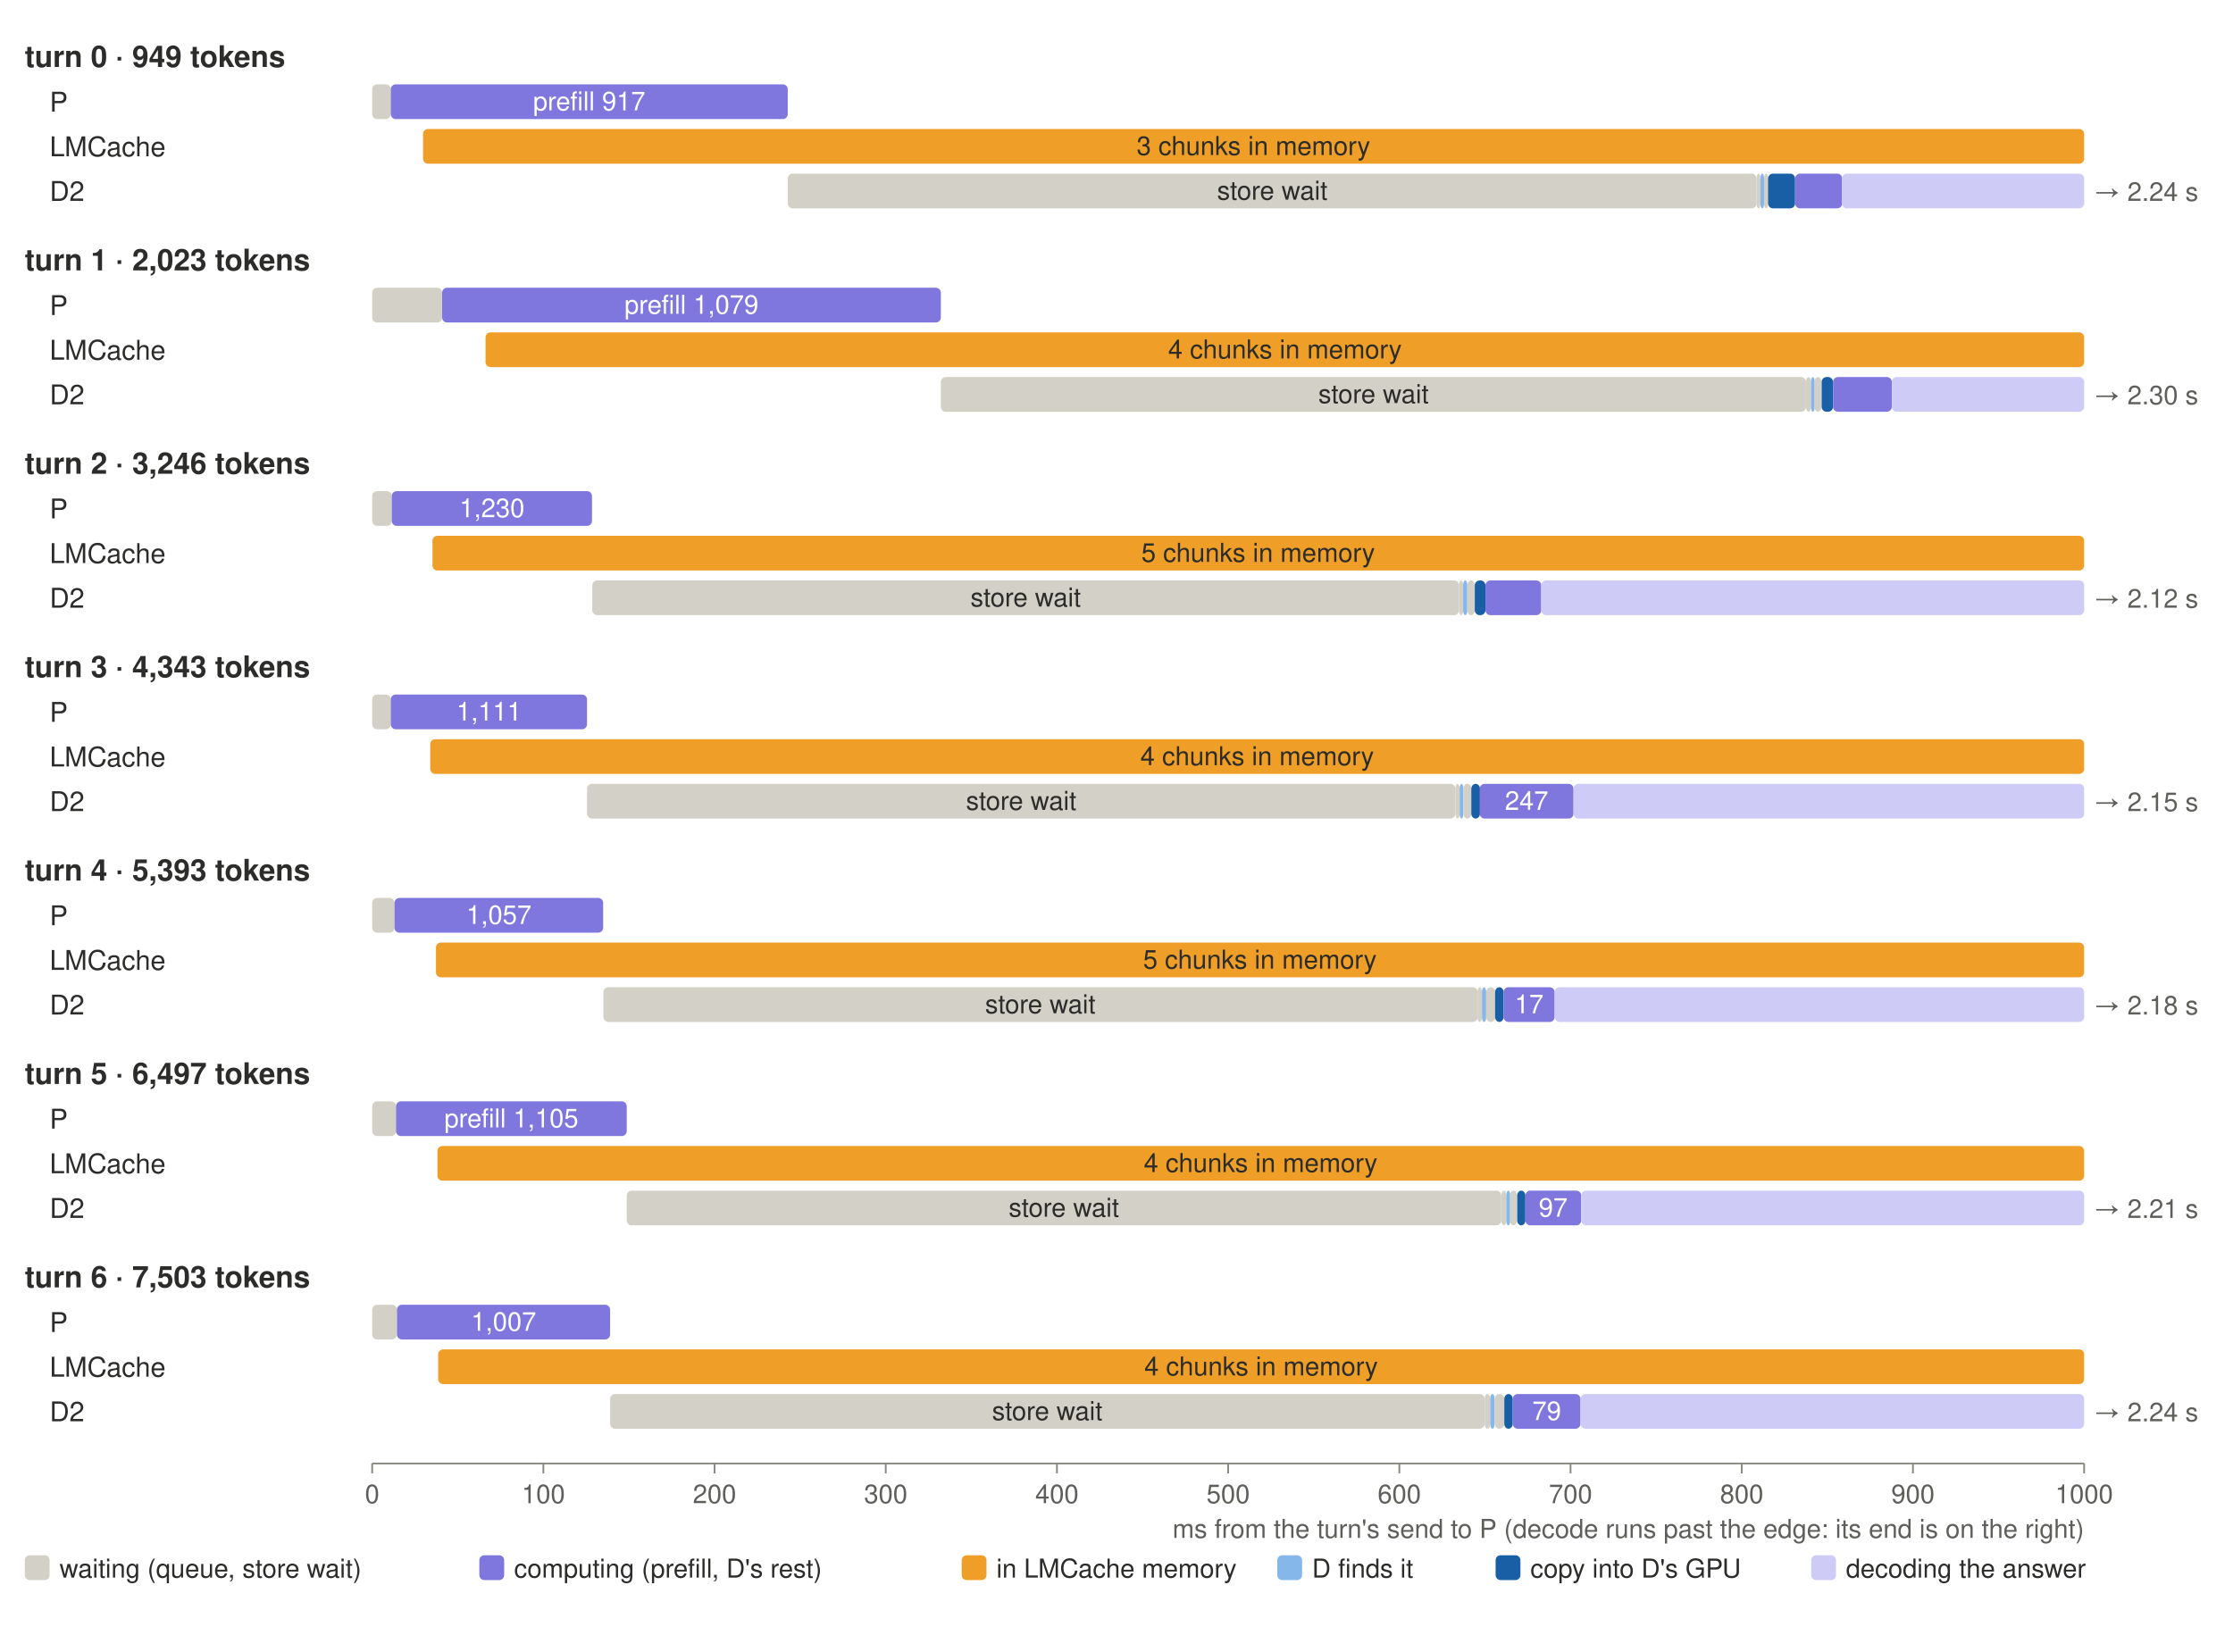
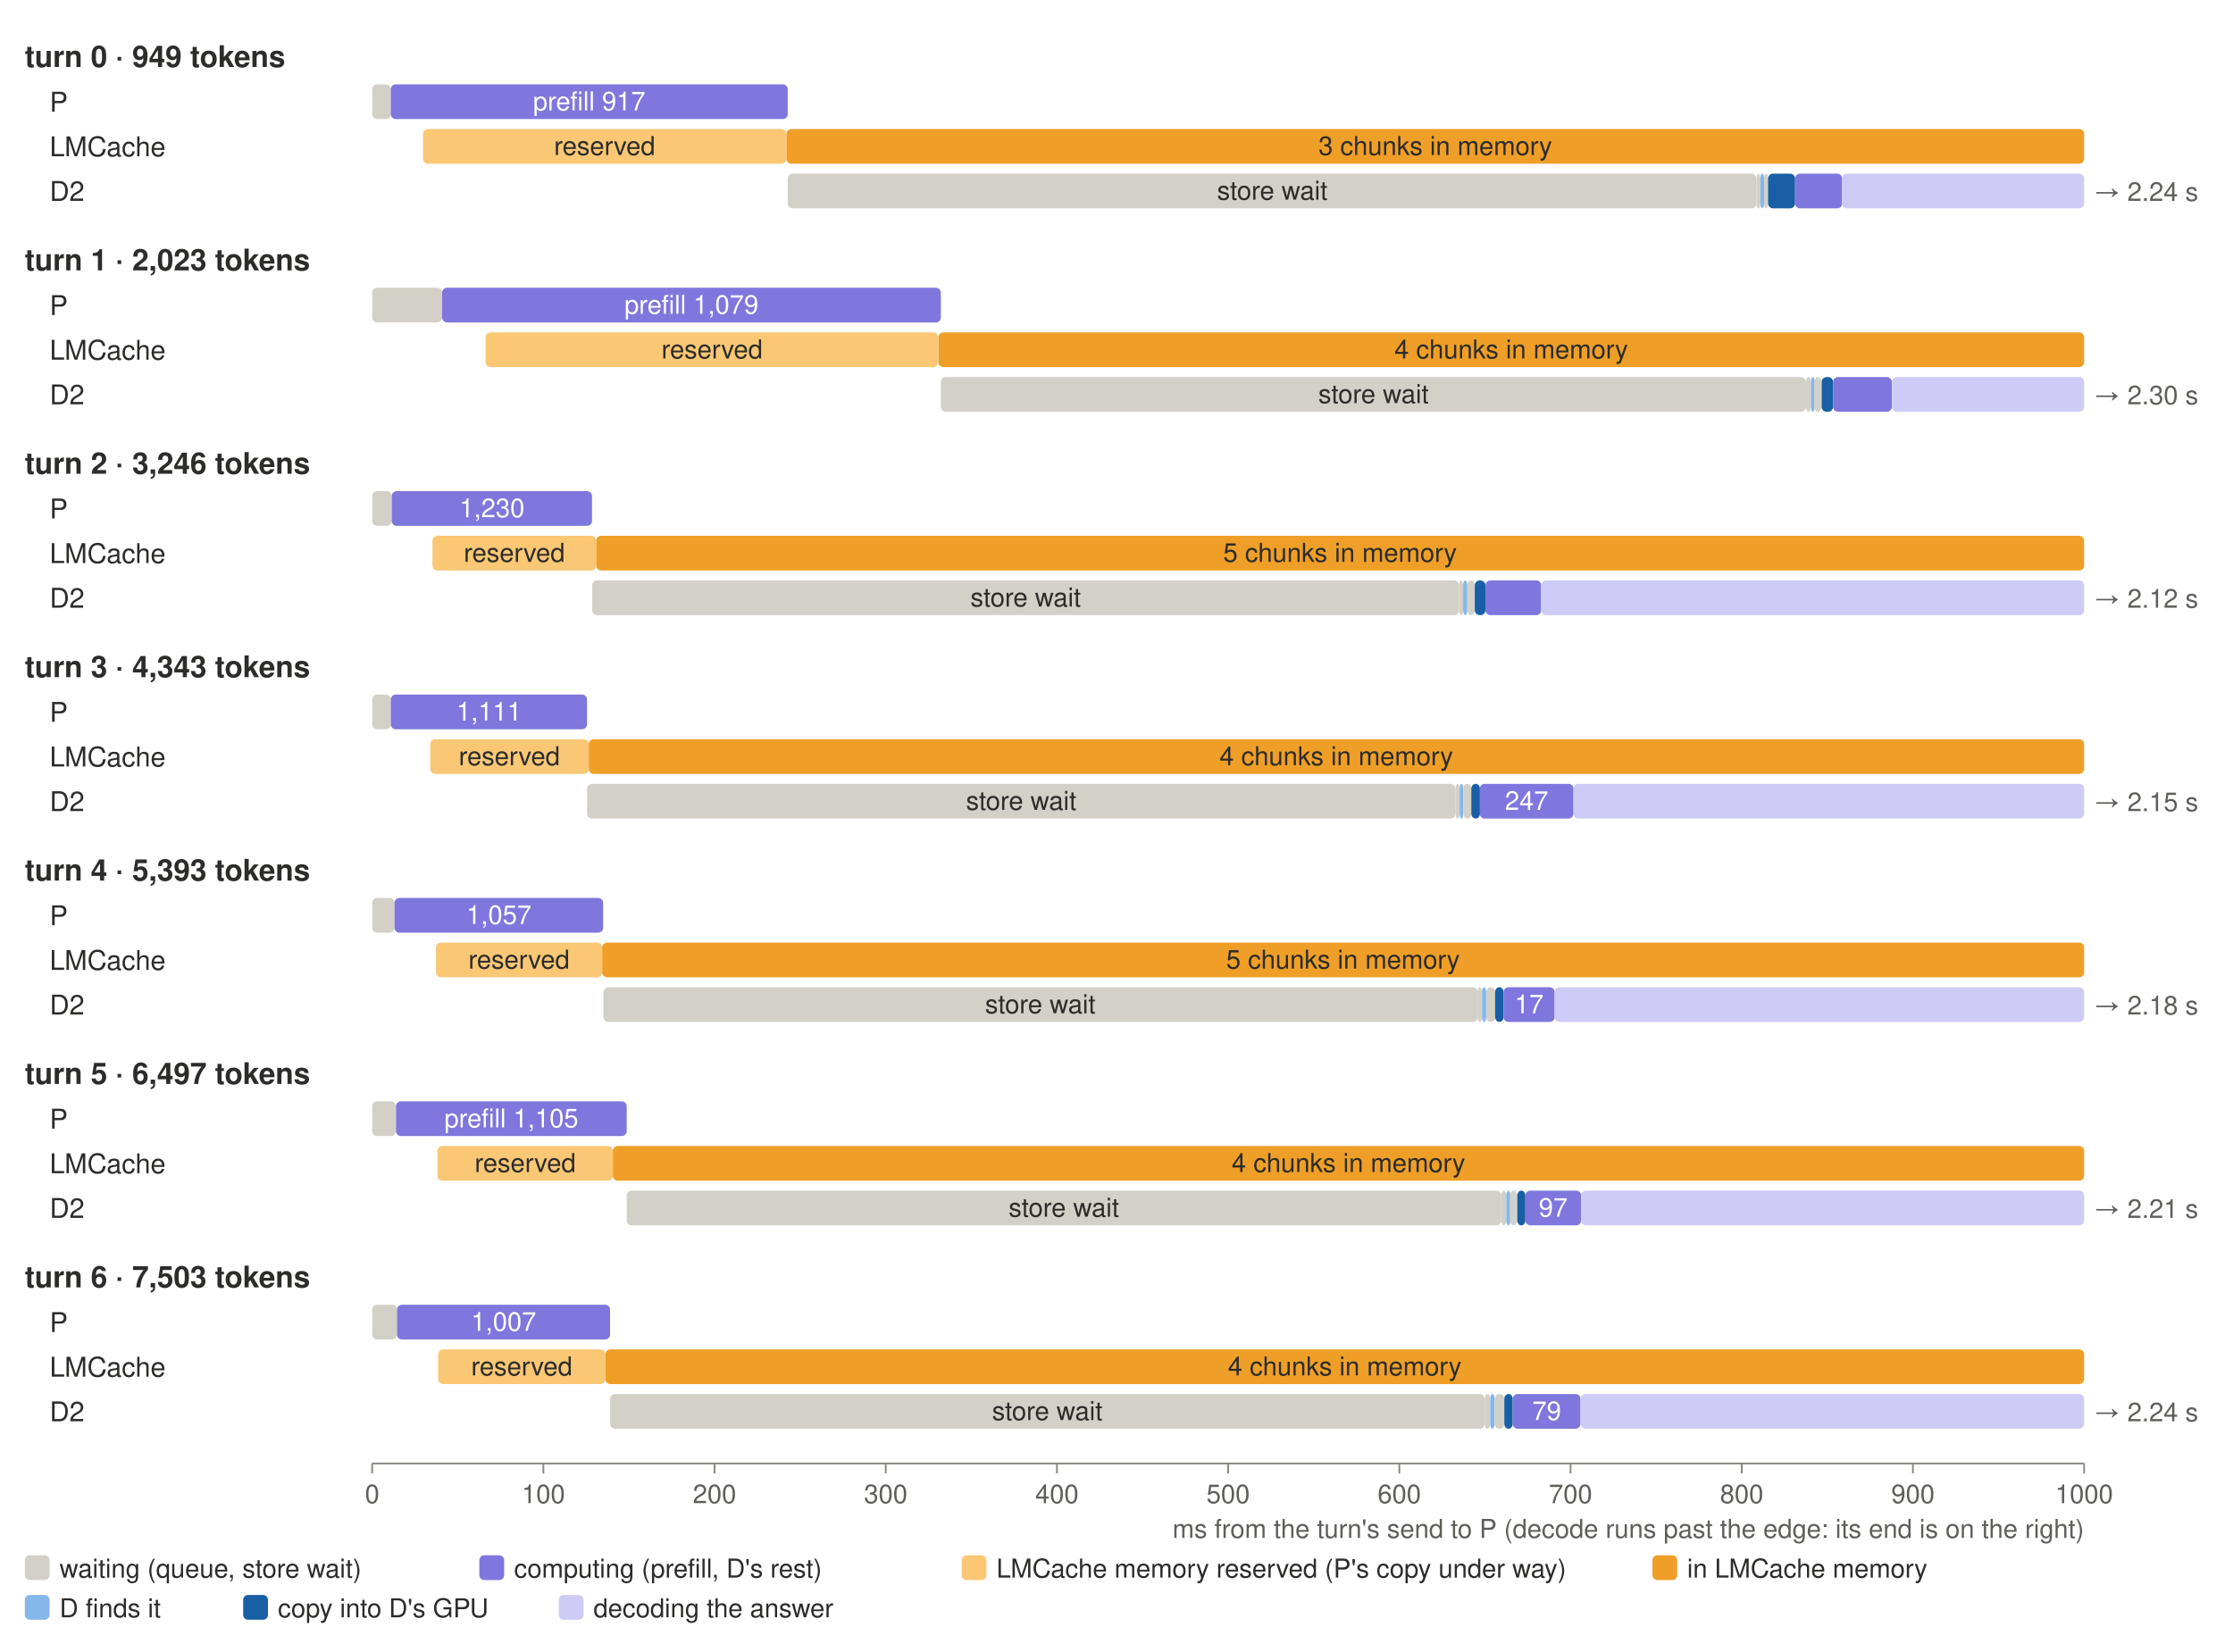
<svg xmlns="http://www.w3.org/2000/svg" width="900" height="666" viewBox="0 0 900 666" font-family="Helvetica, Arial, sans-serif">
  <rect width="900" height="666" fill="#ffffff" />
  <text x="10.0" y="27" font-size="12" font-weight="600" text-anchor="start" fill="#2C2C2A">turn 0 · 949 tokens</text>
  <text x="20.0" y="45" font-size="11" font-weight="400" text-anchor="start" fill="#2C2C2A">P</text>
  <rect x="150.0" y="34" width="7.5" height="14" rx="2" fill="#D3D1C7" />
  <rect x="157.5" y="34" width="160.0" height="14" rx="2" fill="#7F77DD" />
  <text x="237.5" y="44.5" text-anchor="middle" font-size="10.5" fill="#ffffff">prefill 917</text>
  <text x="20.0" y="63" font-size="11" font-weight="400" text-anchor="start" fill="#2C2C2A">LMCache</text>
-   <rect x="170.5" y="52" width="669.5" height="14" rx="2" fill="#EF9F27" />
-   <text x="505.2" y="62.5" text-anchor="middle" font-size="10.5" fill="#2C2C2A">3 chunks in memory</text>
+   <rect x="170.5" y="52" width="146.5" height="14" rx="2" fill="#FAC775" />
+   <text x="243.7" y="62.5" text-anchor="middle" font-size="10.5" fill="#2C2C2A">reserved</text>
+   <rect x="317.0" y="52" width="523.0" height="14" rx="2" fill="#EF9F27" />
+   <text x="578.5" y="62.5" text-anchor="middle" font-size="10.5" fill="#2C2C2A">3 chunks in memory</text>
  <text x="20.0" y="81" font-size="11" font-weight="400" text-anchor="start" fill="#2C2C2A">D2</text>
  <rect x="317.5" y="70" width="390.5" height="14" rx="2" fill="#D3D1C7" />
  <text x="512.8" y="80.5" text-anchor="middle" font-size="10.5" fill="#2C2C2A">store wait</text>
  <rect x="708.0" y="70" width="1.5" height="14" rx="2" fill="#D3D1C7" />
  <rect x="709.5" y="70" width="1.5" height="14" rx="2" fill="#85B7EB" />
  <rect x="711.0" y="70" width="1.6" height="14" rx="2" fill="#D3D1C7" />
  <rect x="712.6" y="70" width="10.9" height="14" rx="2" fill="#185FA5" />
  <rect x="723.5" y="70" width="19.0" height="14" rx="2" fill="#7F77DD" />
  <rect x="742.4" y="70" width="97.6" height="14" rx="2" fill="#CECBF6" />
  <text x="844.0" y="81" font-size="10.5" font-weight="400" text-anchor="start" fill="#5F5E5A">→ 2.24 s</text>
  <text x="10.0" y="109" font-size="12" font-weight="600" text-anchor="start" fill="#2C2C2A">turn 1 · 2,023 tokens</text>
  <text x="20.0" y="127" font-size="11" font-weight="400" text-anchor="start" fill="#2C2C2A">P</text>
  <rect x="150.0" y="116" width="28.2" height="14" rx="2" fill="#D3D1C7" />
  <rect x="178.2" y="116" width="201.0" height="14" rx="2" fill="#7F77DD" />
  <text x="278.7" y="126.5" text-anchor="middle" font-size="10.5" fill="#ffffff">prefill 1,079</text>
  <text x="20.0" y="145" font-size="11" font-weight="400" text-anchor="start" fill="#2C2C2A">LMCache</text>
-   <rect x="195.7" y="134" width="644.3" height="14" rx="2" fill="#EF9F27" />
-   <text x="517.9" y="144.5" text-anchor="middle" font-size="10.5" fill="#2C2C2A">4 chunks in memory</text>
+   <rect x="195.7" y="134" width="182.4" height="14" rx="2" fill="#FAC775" />
+   <text x="287.0" y="144.5" text-anchor="middle" font-size="10.5" fill="#2C2C2A">reserved</text>
+   <rect x="378.2" y="134" width="461.8" height="14" rx="2" fill="#EF9F27" />
+   <text x="609.1" y="144.5" text-anchor="middle" font-size="10.5" fill="#2C2C2A">4 chunks in memory</text>
  <text x="20.0" y="163" font-size="11" font-weight="400" text-anchor="start" fill="#2C2C2A">D2</text>
  <rect x="379.2" y="152" width="348.7" height="14" rx="2" fill="#D3D1C7" />
  <text x="553.6" y="162.5" text-anchor="middle" font-size="10.5" fill="#2C2C2A">store wait</text>
  <rect x="727.9" y="152" width="2.0" height="14" rx="2" fill="#D3D1C7" />
  <rect x="729.9" y="152" width="1.5" height="14" rx="2" fill="#85B7EB" />
  <rect x="731.3" y="152" width="2.8" height="14" rx="2" fill="#D3D1C7" />
  <rect x="734.2" y="152" width="4.6" height="14" rx="2" fill="#185FA5" />
  <rect x="738.8" y="152" width="23.7" height="14" rx="2" fill="#7F77DD" />
  <rect x="762.5" y="152" width="77.5" height="14" rx="2" fill="#CECBF6" />
  <text x="844.0" y="163" font-size="10.5" font-weight="400" text-anchor="start" fill="#5F5E5A">→ 2.30 s</text>
  <text x="10.0" y="191" font-size="12" font-weight="600" text-anchor="start" fill="#2C2C2A">turn 2 · 3,246 tokens</text>
  <text x="20.0" y="209" font-size="11" font-weight="400" text-anchor="start" fill="#2C2C2A">P</text>
  <rect x="150.0" y="198" width="7.9" height="14" rx="2" fill="#D3D1C7" />
  <rect x="157.9" y="198" width="80.7" height="14" rx="2" fill="#7F77DD" />
  <text x="198.3" y="208.5" text-anchor="middle" font-size="10.5" fill="#ffffff">1,230</text>
  <text x="20.0" y="227" font-size="11" font-weight="400" text-anchor="start" fill="#2C2C2A">LMCache</text>
-   <rect x="174.3" y="216" width="665.7" height="14" rx="2" fill="#EF9F27" />
-   <text x="507.1" y="226.5" text-anchor="middle" font-size="10.5" fill="#2C2C2A">5 chunks in memory</text>
+   <rect x="174.3" y="216" width="66.0" height="14" rx="2" fill="#FAC775" />
+   <text x="207.3" y="226.5" text-anchor="middle" font-size="10.5" fill="#2C2C2A">reserved</text>
+   <rect x="240.3" y="216" width="599.7" height="14" rx="2" fill="#EF9F27" />
+   <text x="540.1" y="226.5" text-anchor="middle" font-size="10.5" fill="#2C2C2A">5 chunks in memory</text>
  <text x="20.0" y="245" font-size="11" font-weight="400" text-anchor="start" fill="#2C2C2A">D2</text>
  <rect x="238.7" y="234" width="349.4" height="14" rx="2" fill="#D3D1C7" />
  <text x="413.4" y="244.5" text-anchor="middle" font-size="10.5" fill="#2C2C2A">store wait</text>
  <rect x="588.1" y="234" width="1.6" height="14" rx="2" fill="#D3D1C7" />
  <rect x="589.7" y="234" width="1.7" height="14" rx="2" fill="#85B7EB" />
  <rect x="591.4" y="234" width="3.0" height="14" rx="2" fill="#D3D1C7" />
  <rect x="594.4" y="234" width="4.3" height="14" rx="2" fill="#185FA5" />
  <rect x="598.7" y="234" width="22.5" height="14" rx="2" fill="#7F77DD" />
  <rect x="621.2" y="234" width="218.8" height="14" rx="2" fill="#CECBF6" />
  <text x="844.0" y="245" font-size="10.5" font-weight="400" text-anchor="start" fill="#5F5E5A">→ 2.12 s</text>
  <text x="10.0" y="273" font-size="12" font-weight="600" text-anchor="start" fill="#2C2C2A">turn 3 · 4,343 tokens</text>
  <text x="20.0" y="291" font-size="11" font-weight="400" text-anchor="start" fill="#2C2C2A">P</text>
  <rect x="150.0" y="280" width="7.5" height="14" rx="2" fill="#D3D1C7" />
  <rect x="157.5" y="280" width="79.1" height="14" rx="2" fill="#7F77DD" />
  <text x="197.1" y="290.5" text-anchor="middle" font-size="10.5" fill="#ffffff">1,111</text>
  <text x="20.0" y="309" font-size="11" font-weight="400" text-anchor="start" fill="#2C2C2A">LMCache</text>
-   <rect x="173.4" y="298" width="666.6" height="14" rx="2" fill="#EF9F27" />
-   <text x="506.7" y="308.5" text-anchor="middle" font-size="10.5" fill="#2C2C2A">4 chunks in memory</text>
+   <rect x="173.4" y="298" width="63.9" height="14" rx="2" fill="#FAC775" />
+   <text x="205.3" y="308.5" text-anchor="middle" font-size="10.5" fill="#2C2C2A">reserved</text>
+   <rect x="237.3" y="298" width="602.7" height="14" rx="2" fill="#EF9F27" />
+   <text x="538.6" y="308.5" text-anchor="middle" font-size="10.5" fill="#2C2C2A">4 chunks in memory</text>
  <text x="20.0" y="327" font-size="11" font-weight="400" text-anchor="start" fill="#2C2C2A">D2</text>
  <rect x="236.6" y="316" width="350.0" height="14" rx="2" fill="#D3D1C7" />
  <text x="411.6" y="326.5" text-anchor="middle" font-size="10.5" fill="#2C2C2A">store wait</text>
  <rect x="586.6" y="316" width="1.7" height="14" rx="2" fill="#D3D1C7" />
  <rect x="588.3" y="316" width="1.5" height="14" rx="2" fill="#85B7EB" />
  <rect x="589.8" y="316" width="3.2" height="14" rx="2" fill="#D3D1C7" />
  <rect x="593.0" y="316" width="3.5" height="14" rx="2" fill="#185FA5" />
  <rect x="596.4" y="316" width="37.8" height="14" rx="2" fill="#7F77DD" />
  <text x="615.3" y="326.5" text-anchor="middle" font-size="10.5" fill="#ffffff">247</text>
  <rect x="634.2" y="316" width="205.8" height="14" rx="2" fill="#CECBF6" />
  <text x="844.0" y="327" font-size="10.5" font-weight="400" text-anchor="start" fill="#5F5E5A">→ 2.15 s</text>
  <text x="10.0" y="355" font-size="12" font-weight="600" text-anchor="start" fill="#2C2C2A">turn 4 · 5,393 tokens</text>
  <text x="20.0" y="373" font-size="11" font-weight="400" text-anchor="start" fill="#2C2C2A">P</text>
  <rect x="150.0" y="362" width="9.0" height="14" rx="2" fill="#D3D1C7" />
  <rect x="159.0" y="362" width="84.1" height="14" rx="2" fill="#7F77DD" />
  <text x="201.1" y="372.5" text-anchor="middle" font-size="10.5" fill="#ffffff">1,057</text>
  <text x="20.0" y="391" font-size="11" font-weight="400" text-anchor="start" fill="#2C2C2A">LMCache</text>
-   <rect x="175.7" y="380" width="664.3" height="14" rx="2" fill="#EF9F27" />
-   <text x="507.8" y="390.5" text-anchor="middle" font-size="10.5" fill="#2C2C2A">5 chunks in memory</text>
+   <rect x="175.7" y="380" width="67.0" height="14" rx="2" fill="#FAC775" />
+   <text x="209.2" y="390.5" text-anchor="middle" font-size="10.5" fill="#2C2C2A">reserved</text>
+   <rect x="242.7" y="380" width="597.3" height="14" rx="2" fill="#EF9F27" />
+   <text x="541.3" y="390.5" text-anchor="middle" font-size="10.5" fill="#2C2C2A">5 chunks in memory</text>
  <text x="20.0" y="409" font-size="11" font-weight="400" text-anchor="start" fill="#2C2C2A">D2</text>
  <rect x="243.2" y="398" width="352.4" height="14" rx="2" fill="#D3D1C7" />
  <text x="419.3" y="408.5" text-anchor="middle" font-size="10.5" fill="#2C2C2A">store wait</text>
  <rect x="595.5" y="398" width="1.8" height="14" rx="2" fill="#D3D1C7" />
  <rect x="597.3" y="398" width="1.7" height="14" rx="2" fill="#85B7EB" />
  <rect x="599.0" y="398" width="3.7" height="14" rx="2" fill="#D3D1C7" />
  <rect x="602.6" y="398" width="3.4" height="14" rx="2" fill="#185FA5" />
  <rect x="606.0" y="398" width="20.6" height="14" rx="2" fill="#7F77DD" />
  <text x="616.3" y="408.5" text-anchor="middle" font-size="10.5" fill="#ffffff">17</text>
  <rect x="626.6" y="398" width="213.4" height="14" rx="2" fill="#CECBF6" />
  <text x="844.0" y="409" font-size="10.5" font-weight="400" text-anchor="start" fill="#5F5E5A">→ 2.18 s</text>
  <text x="10.0" y="437" font-size="12" font-weight="600" text-anchor="start" fill="#2C2C2A">turn 5 · 6,497 tokens</text>
  <text x="20.0" y="455" font-size="11" font-weight="400" text-anchor="start" fill="#2C2C2A">P</text>
  <rect x="150.0" y="444" width="9.6" height="14" rx="2" fill="#D3D1C7" />
  <rect x="159.6" y="444" width="93.0" height="14" rx="2" fill="#7F77DD" />
  <text x="206.1" y="454.5" text-anchor="middle" font-size="10.5" fill="#ffffff">prefill 1,105</text>
  <text x="20.0" y="473" font-size="11" font-weight="400" text-anchor="start" fill="#2C2C2A">LMCache</text>
-   <rect x="176.3" y="462" width="663.7" height="14" rx="2" fill="#EF9F27" />
-   <text x="508.1" y="472.5" text-anchor="middle" font-size="10.5" fill="#2C2C2A">4 chunks in memory</text>
+   <rect x="176.3" y="462" width="70.7" height="14" rx="2" fill="#FAC775" />
+   <text x="211.7" y="472.5" text-anchor="middle" font-size="10.5" fill="#2C2C2A">reserved</text>
+   <rect x="247.0" y="462" width="593.0" height="14" rx="2" fill="#EF9F27" />
+   <text x="543.5" y="472.5" text-anchor="middle" font-size="10.5" fill="#2C2C2A">4 chunks in memory</text>
  <text x="20.0" y="491" font-size="11" font-weight="400" text-anchor="start" fill="#2C2C2A">D2</text>
  <rect x="252.6" y="480" width="352.5" height="14" rx="2" fill="#D3D1C7" />
  <text x="428.8" y="490.5" text-anchor="middle" font-size="10.5" fill="#2C2C2A">store wait</text>
  <rect x="605.1" y="480" width="2.0" height="14" rx="2" fill="#D3D1C7" />
  <rect x="607.1" y="480" width="1.6" height="14" rx="2" fill="#85B7EB" />
  <rect x="608.6" y="480" width="2.8" height="14" rx="2" fill="#D3D1C7" />
  <rect x="611.5" y="480" width="3.3" height="14" rx="2" fill="#185FA5" />
  <rect x="614.8" y="480" width="22.5" height="14" rx="2" fill="#7F77DD" />
  <text x="626.0" y="490.5" text-anchor="middle" font-size="10.5" fill="#ffffff">97</text>
  <rect x="637.3" y="480" width="202.7" height="14" rx="2" fill="#CECBF6" />
  <text x="844.0" y="491" font-size="10.5" font-weight="400" text-anchor="start" fill="#5F5E5A">→ 2.21 s</text>
  <text x="10.0" y="519" font-size="12" font-weight="600" text-anchor="start" fill="#2C2C2A">turn 6 · 7,503 tokens</text>
  <text x="20.0" y="537" font-size="11" font-weight="400" text-anchor="start" fill="#2C2C2A">P</text>
  <rect x="150.0" y="526" width="10.0" height="14" rx="2" fill="#D3D1C7" />
  <rect x="160.0" y="526" width="85.9" height="14" rx="2" fill="#7F77DD" />
  <text x="203.0" y="536.5" text-anchor="middle" font-size="10.5" fill="#ffffff">1,007</text>
  <text x="20.0" y="555" font-size="11" font-weight="400" text-anchor="start" fill="#2C2C2A">LMCache</text>
-   <rect x="176.6" y="544" width="663.4" height="14" rx="2" fill="#EF9F27" />
-   <text x="508.3" y="554.5" text-anchor="middle" font-size="10.5" fill="#2C2C2A">4 chunks in memory</text>
+   <rect x="176.6" y="544" width="67.4" height="14" rx="2" fill="#FAC775" />
+   <text x="210.3" y="554.5" text-anchor="middle" font-size="10.5" fill="#2C2C2A">reserved</text>
+   <rect x="244.0" y="544" width="596.0" height="14" rx="2" fill="#EF9F27" />
+   <text x="542.0" y="554.5" text-anchor="middle" font-size="10.5" fill="#2C2C2A">4 chunks in memory</text>
  <text x="20.0" y="573" font-size="11" font-weight="400" text-anchor="start" fill="#2C2C2A">D2</text>
  <rect x="245.9" y="562" width="352.5" height="14" rx="2" fill="#D3D1C7" />
  <text x="422.1" y="572.5" text-anchor="middle" font-size="10.5" fill="#2C2C2A">store wait</text>
  <rect x="598.4" y="562" width="2.2" height="14" rx="2" fill="#D3D1C7" />
  <rect x="600.6" y="562" width="1.8" height="14" rx="2" fill="#85B7EB" />
  <rect x="602.4" y="562" width="3.9" height="14" rx="2" fill="#D3D1C7" />
  <rect x="606.3" y="562" width="3.4" height="14" rx="2" fill="#185FA5" />
  <rect x="609.7" y="562" width="27.3" height="14" rx="2" fill="#7F77DD" />
  <text x="623.4" y="572.5" text-anchor="middle" font-size="10.5" fill="#ffffff">79</text>
  <rect x="637.1" y="562" width="202.9" height="14" rx="2" fill="#CECBF6" />
  <text x="844.0" y="573" font-size="10.5" font-weight="400" text-anchor="start" fill="#5F5E5A">→ 2.24 s</text>
  <line x1="150" y1="590" x2="840" y2="590" stroke="#888780" stroke-width="0.7" />
  <line x1="150.0" y1="590" x2="150.0" y2="594" stroke="#888780" stroke-width="0.7" />
  <text x="150.0" y="606" font-size="10.5" font-weight="400" text-anchor="middle" fill="#5F5E5A">0</text>
  <line x1="219.0" y1="590" x2="219.0" y2="594" stroke="#888780" stroke-width="0.7" />
  <text x="219.0" y="606" font-size="10.5" font-weight="400" text-anchor="middle" fill="#5F5E5A">100</text>
  <line x1="288.0" y1="590" x2="288.0" y2="594" stroke="#888780" stroke-width="0.7" />
  <text x="288.0" y="606" font-size="10.5" font-weight="400" text-anchor="middle" fill="#5F5E5A">200</text>
  <line x1="357.0" y1="590" x2="357.0" y2="594" stroke="#888780" stroke-width="0.7" />
  <text x="357.0" y="606" font-size="10.5" font-weight="400" text-anchor="middle" fill="#5F5E5A">300</text>
  <line x1="426.0" y1="590" x2="426.0" y2="594" stroke="#888780" stroke-width="0.7" />
  <text x="426.0" y="606" font-size="10.5" font-weight="400" text-anchor="middle" fill="#5F5E5A">400</text>
  <line x1="495.0" y1="590" x2="495.0" y2="594" stroke="#888780" stroke-width="0.7" />
  <text x="495.0" y="606" font-size="10.5" font-weight="400" text-anchor="middle" fill="#5F5E5A">500</text>
  <line x1="564.0" y1="590" x2="564.0" y2="594" stroke="#888780" stroke-width="0.7" />
  <text x="564.0" y="606" font-size="10.5" font-weight="400" text-anchor="middle" fill="#5F5E5A">600</text>
  <line x1="633.0" y1="590" x2="633.0" y2="594" stroke="#888780" stroke-width="0.7" />
  <text x="633.0" y="606" font-size="10.5" font-weight="400" text-anchor="middle" fill="#5F5E5A">700</text>
  <line x1="702.0" y1="590" x2="702.0" y2="594" stroke="#888780" stroke-width="0.7" />
  <text x="702.0" y="606" font-size="10.5" font-weight="400" text-anchor="middle" fill="#5F5E5A">800</text>
  <line x1="771.0" y1="590" x2="771.0" y2="594" stroke="#888780" stroke-width="0.7" />
  <text x="771.0" y="606" font-size="10.5" font-weight="400" text-anchor="middle" fill="#5F5E5A">900</text>
  <line x1="840.0" y1="590" x2="840.0" y2="594" stroke="#888780" stroke-width="0.7" />
  <text x="840.0" y="606" font-size="10.5" font-weight="400" text-anchor="middle" fill="#5F5E5A">1000</text>
  <text x="840.0" y="620" font-size="10.5" font-weight="400" text-anchor="end" fill="#5F5E5A">ms from the turn's send to P (decode runs past the edge: its end is on the right)</text>
  <rect x="10" y="627" width="10" height="10" rx="2" fill="#D3D1C7" />
  <text x="24.0" y="636" font-size="10.5" font-weight="400" text-anchor="start" fill="#2C2C2A">waiting (queue, store wait)</text>
  <rect x="193.2" y="627" width="10" height="10" rx="2" fill="#7F77DD" />
  <text x="207.2" y="636" font-size="10.5" font-weight="400" text-anchor="start" fill="#2C2C2A">computing (prefill, D's rest)</text>
-   <rect x="387.6" y="627" width="10" height="10" rx="2" fill="#EF9F27" />
-   <text x="401.6" y="636" font-size="10.5" font-weight="400" text-anchor="start" fill="#2C2C2A">in LMCache memory</text>
-   <rect x="514.8" y="627" width="10" height="10" rx="2" fill="#85B7EB" />
-   <text x="528.8" y="636" font-size="10.5" font-weight="400" text-anchor="start" fill="#2C2C2A">D finds it</text>
-   <rect x="602.8" y="627" width="10" height="10" rx="2" fill="#185FA5" />
-   <text x="616.8" y="636" font-size="10.5" font-weight="400" text-anchor="start" fill="#2C2C2A">copy into D's GPU</text>
-   <rect x="730.0" y="627" width="10" height="10" rx="2" fill="#CECBF6" />
-   <text x="744.0" y="636" font-size="10.5" font-weight="400" text-anchor="start" fill="#2C2C2A">decoding the answer</text>
+   <rect x="387.6" y="627" width="10" height="10" rx="2" fill="#FAC775" />
+   <text x="401.6" y="636" font-size="10.5" font-weight="400" text-anchor="start" fill="#2C2C2A">LMCache memory reserved (P's copy under way)</text>
+   <rect x="666.0" y="627" width="10" height="10" rx="2" fill="#EF9F27" />
+   <text x="680.0" y="636" font-size="10.5" font-weight="400" text-anchor="start" fill="#2C2C2A">in LMCache memory</text>
+   <rect x="10" y="643" width="10" height="10" rx="2" fill="#85B7EB" />
+   <text x="24.0" y="652" font-size="10.5" font-weight="400" text-anchor="start" fill="#2C2C2A">D finds it</text>
+   <rect x="98.0" y="643" width="10" height="10" rx="2" fill="#185FA5" />
+   <text x="112.0" y="652" font-size="10.5" font-weight="400" text-anchor="start" fill="#2C2C2A">copy into D's GPU</text>
+   <rect x="225.2" y="643" width="10" height="10" rx="2" fill="#CECBF6" />
+   <text x="239.2" y="652" font-size="10.5" font-weight="400" text-anchor="start" fill="#2C2C2A">decoding the answer</text>
</svg>
